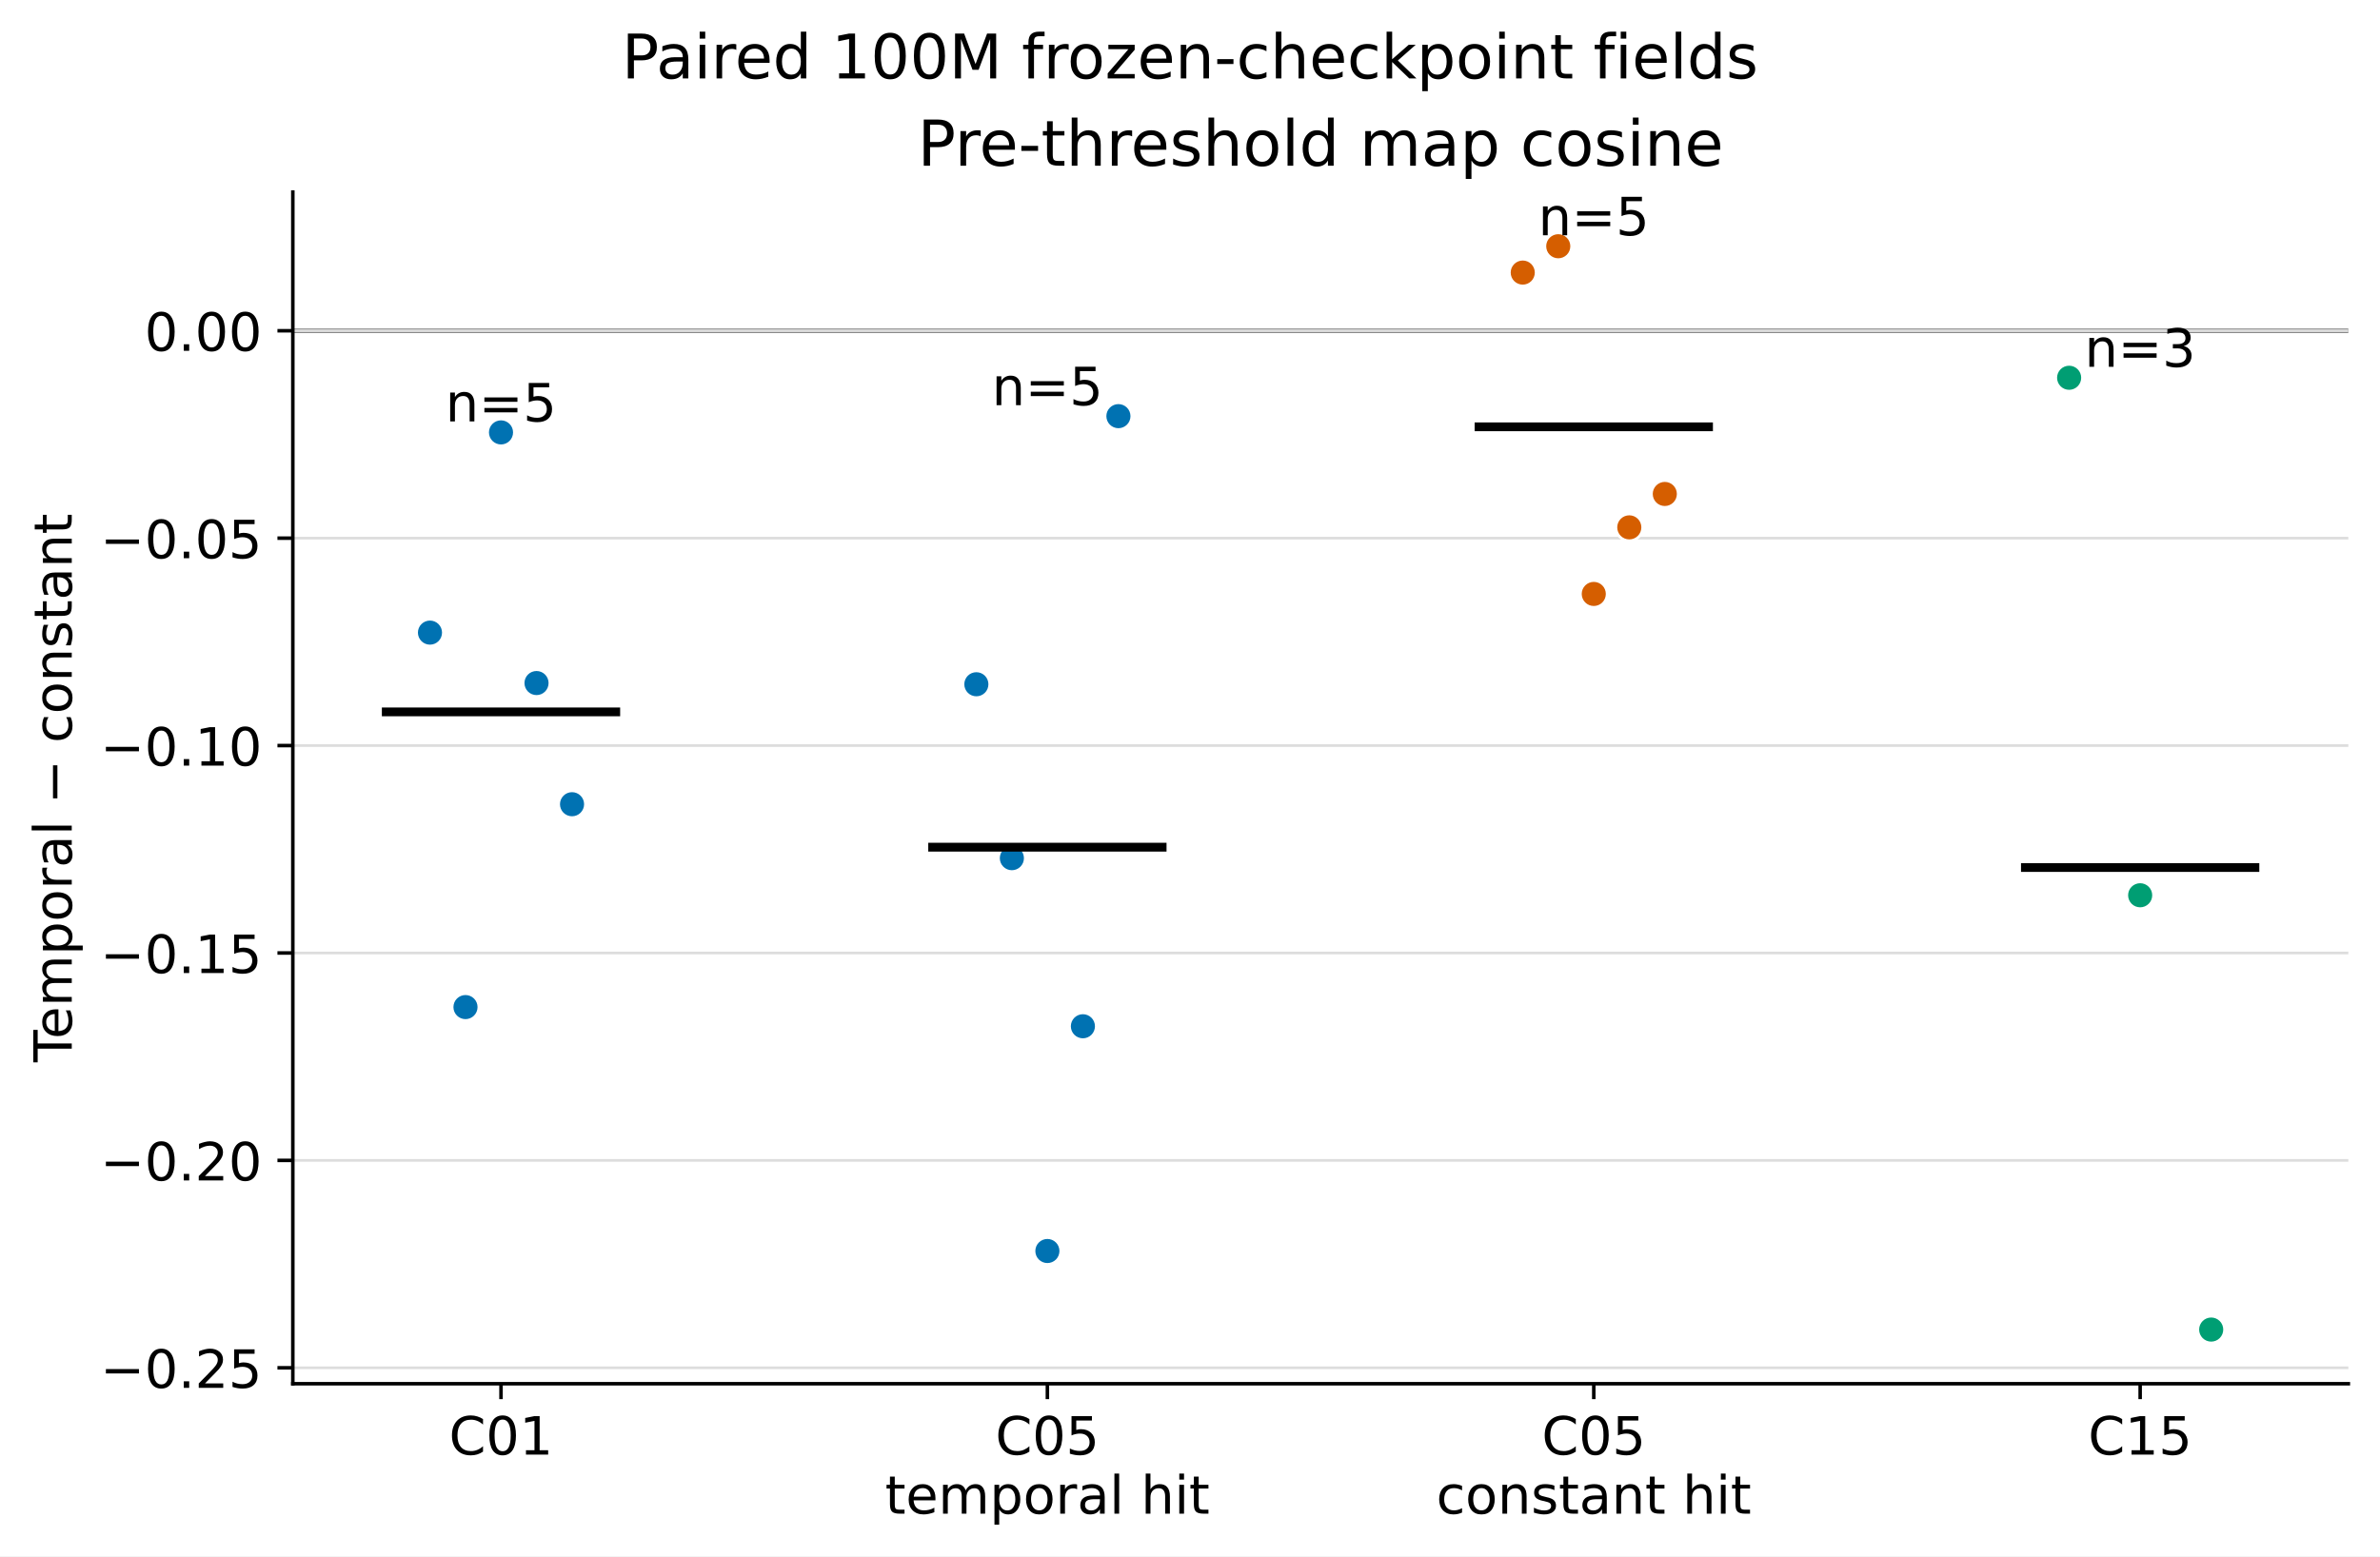
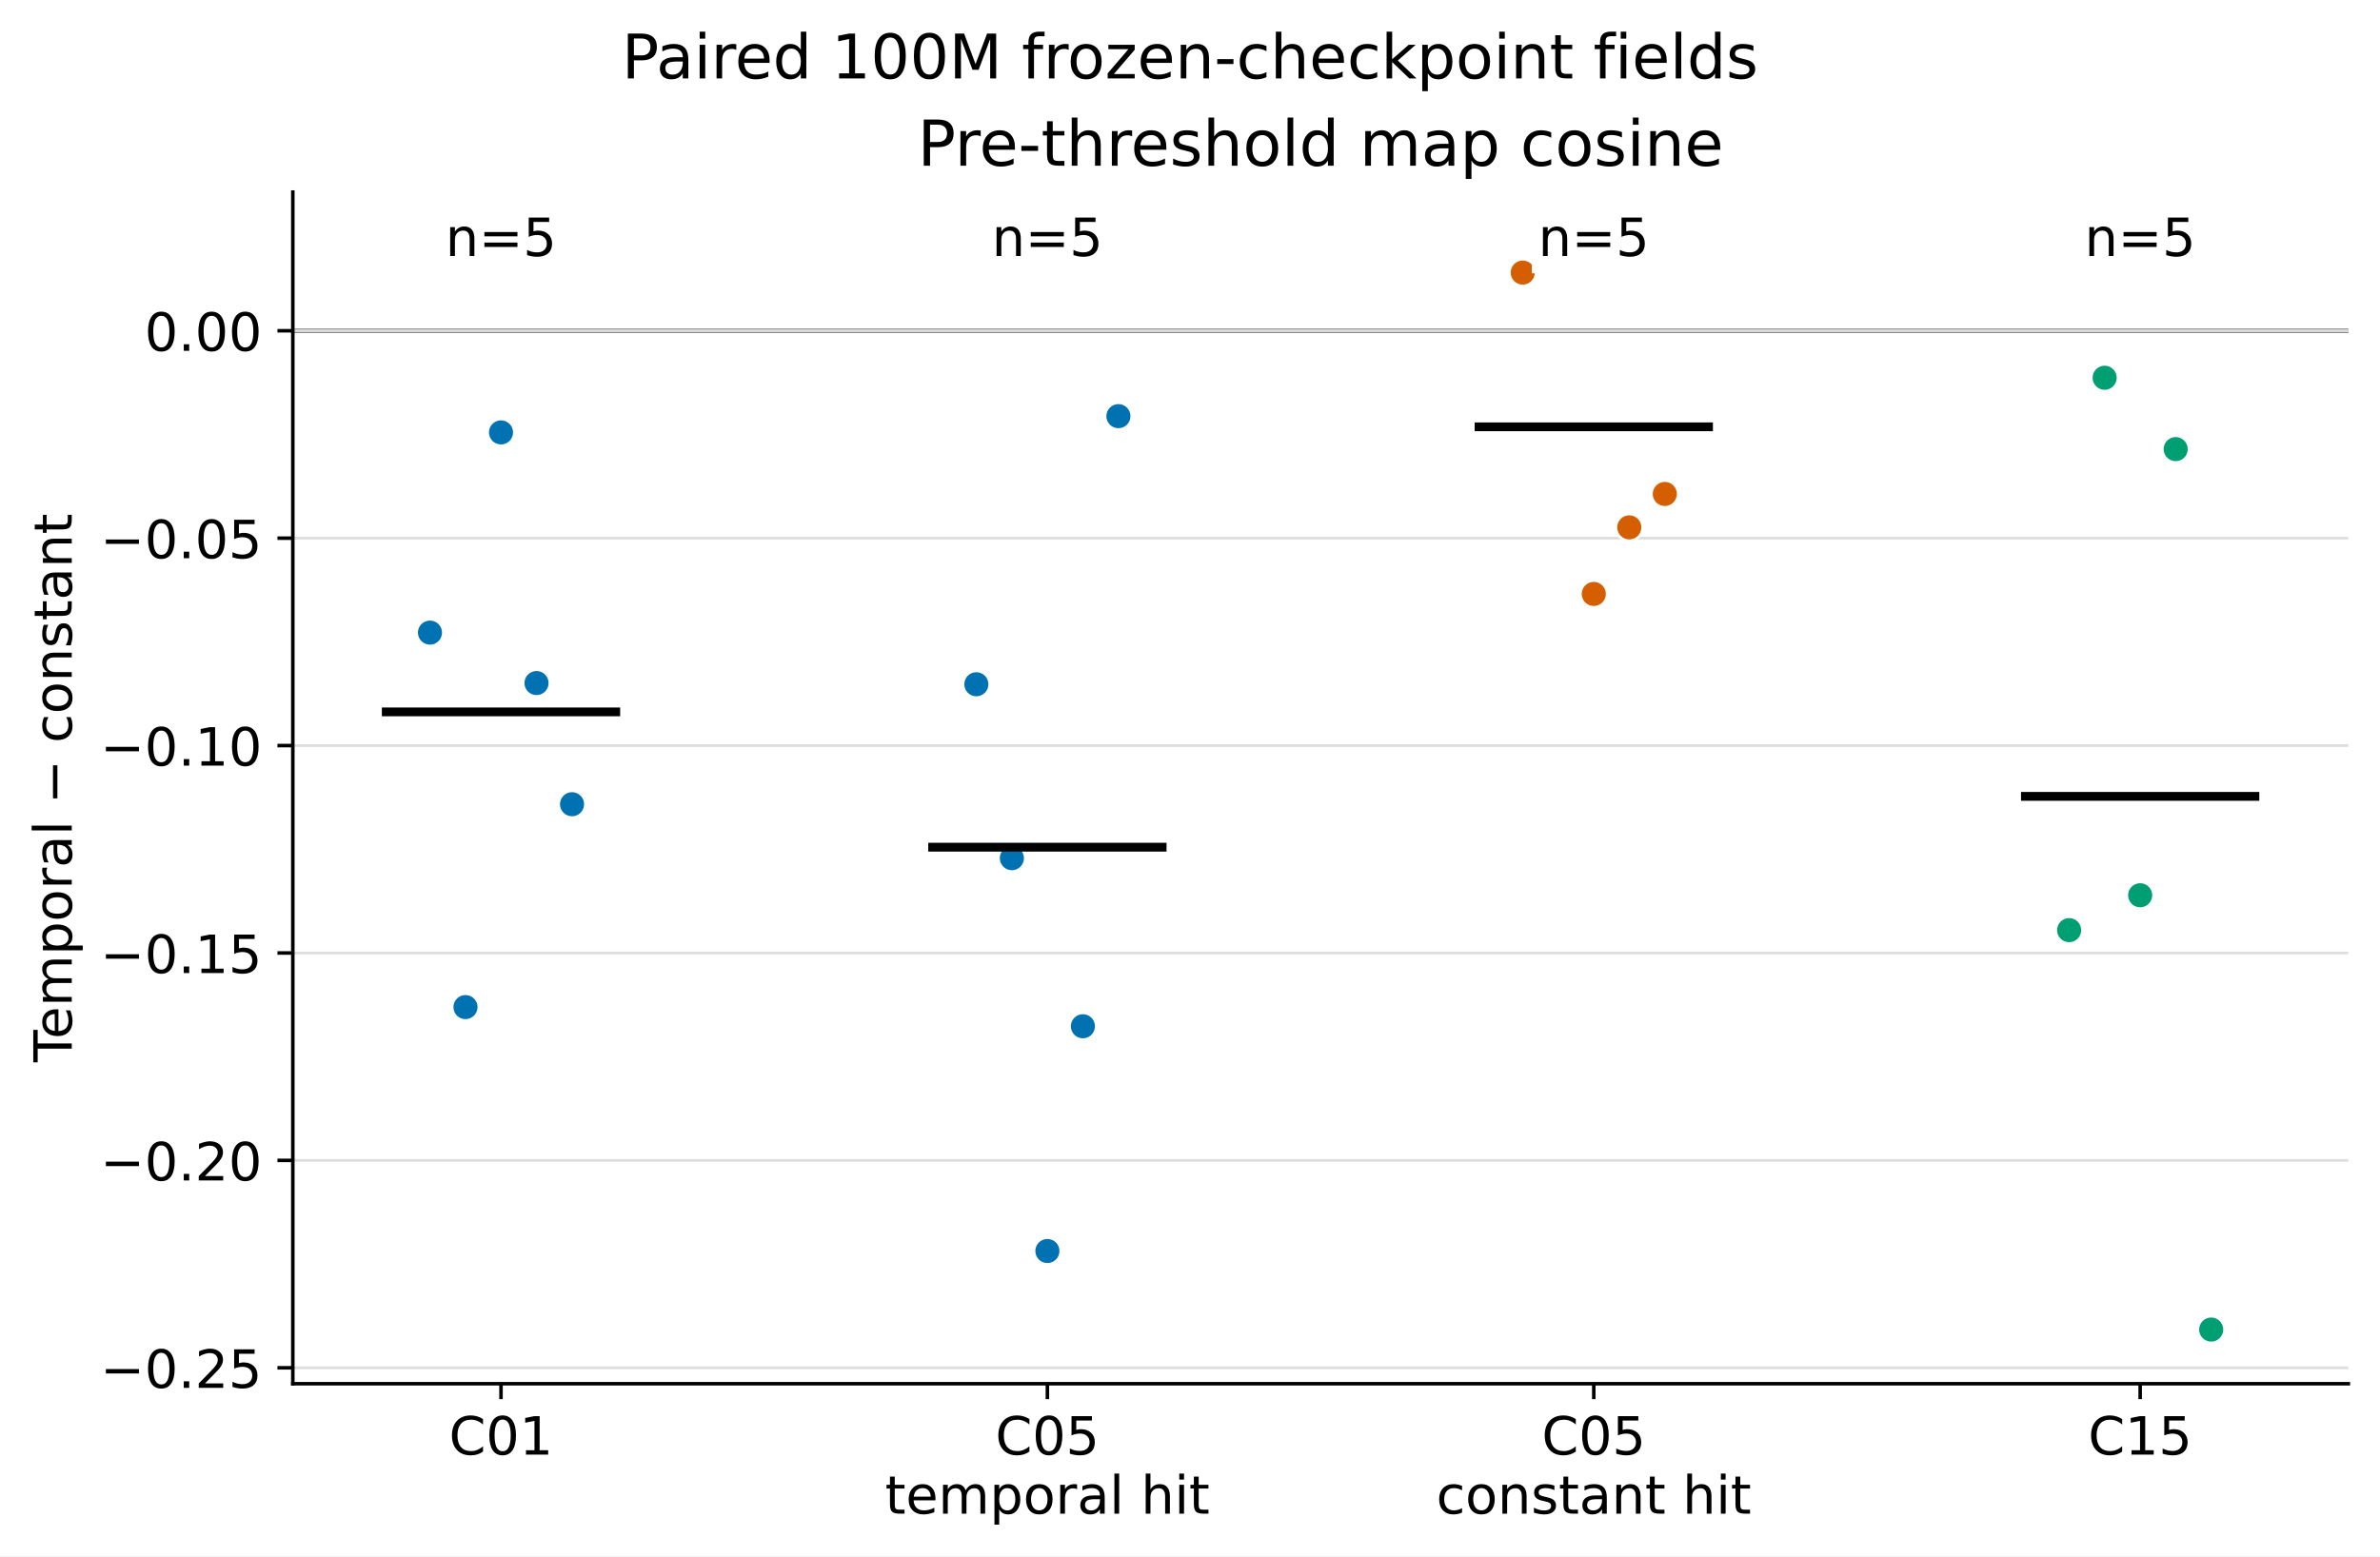
<svg xmlns="http://www.w3.org/2000/svg" xmlns:xlink="http://www.w3.org/1999/xlink" width="541.2pt" height="354pt" viewBox="0 0 541.2 354" version="1.1">
  <defs>
    <style type="text/css">*{stroke-linejoin: round; stroke-linecap: butt}</style>
  </defs>
  <g id="figure_1">
    <g id="patch_1">
      <path d="M 0 354 L 541.2 354 L 541.2 0 L 0 0 z " style="fill: #ffffff" />
    </g>
    <g id="axes_1">
      <g id="patch_2">
        <path d="M 66.588 314.748 L 534 314.748 L 534 43.692 L 66.588 43.692 z " style="fill: #ffffff" />
      </g>
      <g id="line2d_1">
        <path d="M 66.588 75.237 L 534 75.237 " clip-path="url(#p8e135d89f8)" style="fill: none; stroke: #777777; stroke-linecap: square" />
      </g>
      <g id="matplotlib.axis_1">
        <g id="xtick_1">
          <g id="line2d_2">
            <defs>
              <path id="mef62edf60f" d="M 0 0 L 0 3.5 " style="stroke: #000000; stroke-width: 0.8" />
            </defs>
            <g>
              <use xlink:href="#mef62edf60f" x="113.926" y="314.748" style="stroke: #000000; stroke-width: 0.8" />
            </g>
          </g>
          <g id="text_1">
            <text style="font-size: 12px; font-family: 'DejaVu Sans'; text-anchor: middle" x="113.926" y="330.867" transform="rotate(-0 113.9256 330.8665)">C01</text>
          </g>
        </g>
        <g id="xtick_2">
          <g id="line2d_3">
            <g>
              <use xlink:href="#mef62edf60f" x="238.171" y="314.748" style="stroke: #000000; stroke-width: 0.8" />
            </g>
          </g>
          <g id="text_2">
            <text style="font-size: 12px; font-family: 'DejaVu Sans'" transform="translate(226.3464 330.8665)">C05</text>
            <text style="font-size: 12px; font-family: 'DejaVu Sans'" transform="translate(201.2636 344.3039)">temporal hit</text>
          </g>
        </g>
        <g id="xtick_3">
          <g id="line2d_4">
            <g>
              <use xlink:href="#mef62edf60f" x="362.417" y="314.748" style="stroke: #000000; stroke-width: 0.8" />
            </g>
          </g>
          <g id="text_3">
            <text style="font-size: 12px; font-family: 'DejaVu Sans'" transform="translate(350.5919 330.8665)">C05</text>
            <text style="font-size: 12px; font-family: 'DejaVu Sans'" transform="translate(326.6059 344.3039)">constant hit</text>
          </g>
        </g>
        <g id="xtick_4">
          <g id="line2d_5">
            <g>
              <use xlink:href="#mef62edf60f" x="486.662" y="314.748" style="stroke: #000000; stroke-width: 0.8" />
            </g>
          </g>
          <g id="text_4">
            <text style="font-size: 12px; font-family: 'DejaVu Sans'; text-anchor: middle" x="486.662" y="330.867" transform="rotate(-0 486.662 330.8665)">C15</text>
          </g>
        </g>
      </g>
      <g id="matplotlib.axis_2">
        <g id="ytick_1">
          <g id="line2d_6">
            <path d="M 66.588 311.124 L 534 311.124 " clip-path="url(#p8e135d89f8)" style="fill: none; stroke: #dddddd; stroke-width: 0.6; stroke-linecap: square" />
          </g>
          <g id="line2d_7">
            <defs>
              <path id="md314a975cc" d="M 0 0 L -3.5 0 " style="stroke: #000000; stroke-width: 0.8" />
            </defs>
            <g>
              <use xlink:href="#md314a975cc" x="66.588" y="311.124" style="stroke: #000000; stroke-width: 0.8" />
            </g>
          </g>
          <g id="text_5">
            <text style="font-size: 12px; font-family: 'DejaVu Sans'; text-anchor: end" x="59.588" y="315.683" transform="rotate(-0 59.58812 315.683)">−0.25</text>
          </g>
        </g>
        <g id="ytick_2">
          <g id="line2d_8">
            <path d="M 66.588 263.946 L 534 263.946 " clip-path="url(#p8e135d89f8)" style="fill: none; stroke: #dddddd; stroke-width: 0.6; stroke-linecap: square" />
          </g>
          <g id="line2d_9">
            <g>
              <use xlink:href="#md314a975cc" x="66.588" y="263.946" style="stroke: #000000; stroke-width: 0.8" />
            </g>
          </g>
          <g id="text_6">
            <text style="font-size: 12px; font-family: 'DejaVu Sans'; text-anchor: end" x="59.588" y="268.506" transform="rotate(-0 59.58812 268.5056)">−0.20</text>
          </g>
        </g>
        <g id="ytick_3">
          <g id="line2d_10">
            <path d="M 66.588 216.769 L 534 216.769 " clip-path="url(#p8e135d89f8)" style="fill: none; stroke: #dddddd; stroke-width: 0.6; stroke-linecap: square" />
          </g>
          <g id="line2d_11">
            <g>
              <use xlink:href="#md314a975cc" x="66.588" y="216.769" style="stroke: #000000; stroke-width: 0.8" />
            </g>
          </g>
          <g id="text_7">
            <text style="font-size: 12px; font-family: 'DejaVu Sans'; text-anchor: end" x="59.588" y="221.328" transform="rotate(-0 59.58812 221.3281)">−0.15</text>
          </g>
        </g>
        <g id="ytick_4">
          <g id="line2d_12">
            <path d="M 66.588 169.592 L 534 169.592 " clip-path="url(#p8e135d89f8)" style="fill: none; stroke: #dddddd; stroke-width: 0.6; stroke-linecap: square" />
          </g>
          <g id="line2d_13">
            <g>
              <use xlink:href="#md314a975cc" x="66.588" y="169.592" style="stroke: #000000; stroke-width: 0.8" />
            </g>
          </g>
          <g id="text_8">
            <text style="font-size: 12px; font-family: 'DejaVu Sans'; text-anchor: end" x="59.588" y="174.151" transform="rotate(-0 59.58812 174.1506)">−0.10</text>
          </g>
        </g>
        <g id="ytick_5">
          <g id="line2d_14">
            <path d="M 66.588 122.414 L 534 122.414 " clip-path="url(#p8e135d89f8)" style="fill: none; stroke: #dddddd; stroke-width: 0.6; stroke-linecap: square" />
          </g>
          <g id="line2d_15">
            <g>
              <use xlink:href="#md314a975cc" x="66.588" y="122.414" style="stroke: #000000; stroke-width: 0.8" />
            </g>
          </g>
          <g id="text_9">
            <text style="font-size: 12px; font-family: 'DejaVu Sans'; text-anchor: end" x="59.588" y="126.973" transform="rotate(-0 59.58812 126.9732)">−0.05</text>
          </g>
        </g>
        <g id="ytick_6">
          <g id="line2d_16">
            <path d="M 66.588 75.237 L 534 75.237 " clip-path="url(#p8e135d89f8)" style="fill: none; stroke: #dddddd; stroke-width: 0.6; stroke-linecap: square" />
          </g>
          <g id="line2d_17">
            <g>
              <use xlink:href="#md314a975cc" x="66.588" y="75.237" style="stroke: #000000; stroke-width: 0.8" />
            </g>
          </g>
          <g id="text_10">
            <text style="font-size: 12px; font-family: 'DejaVu Sans'; text-anchor: end" x="59.588" y="79.796" transform="rotate(-0 59.58812 79.79572)">0.00</text>
          </g>
        </g>
        <g id="text_11">
          <text style="font-size: 12px; font-family: 'DejaVu Sans'; text-anchor: middle" x="16.318" y="179.22" transform="rotate(-90 16.31812 179.22)">Temporal − constant</text>
        </g>
      </g>
      <g id="PathCollection_1">
        <defs>
          <path id="m5cb1fc6b8b" d="M 0 3.041 C 0.807 3.041 1.58 2.721 2.151 2.151 C 2.721 1.58 3.041 0.807 3.041 0 C 3.041 -0.807 2.721 -1.58 2.151 -2.151 C 1.58 -2.721 0.807 -3.041 0 -3.041 C -0.807 -3.041 -1.58 -2.721 -2.151 -2.151 C -2.721 -1.58 -3.041 -0.807 -3.041 0 C -3.041 0.807 -2.721 1.58 -2.151 2.151 C -1.58 2.721 -0.807 3.041 0 3.041 z " style="stroke: #ffffff; stroke-width: 0.6" />
        </defs>
        <g clip-path="url(#p8e135d89f8)">
          <use xlink:href="#m5cb1fc6b8b" x="97.774" y="143.897" style="fill: #0072b2; stroke: #ffffff; stroke-width: 0.6" />
          <use xlink:href="#m5cb1fc6b8b" x="105.85" y="229.075" style="fill: #0072b2; stroke: #ffffff; stroke-width: 0.6" />
          <use xlink:href="#m5cb1fc6b8b" x="113.926" y="98.356" style="fill: #0072b2; stroke: #ffffff; stroke-width: 0.6" />
          <use xlink:href="#m5cb1fc6b8b" x="122.002" y="155.369" style="fill: #0072b2; stroke: #ffffff; stroke-width: 0.6" />
          <use xlink:href="#m5cb1fc6b8b" x="130.078" y="182.931" style="fill: #0072b2; stroke: #ffffff; stroke-width: 0.6" />
        </g>
      </g>
      <g id="PathCollection_2">
        <g clip-path="url(#p8e135d89f8)">
          <use xlink:href="#m5cb1fc6b8b" x="222.019" y="155.643" style="fill: #0072b2; stroke: #ffffff; stroke-width: 0.6" />
          <use xlink:href="#m5cb1fc6b8b" x="230.095" y="195.204" style="fill: #0072b2; stroke: #ffffff; stroke-width: 0.6" />
          <use xlink:href="#m5cb1fc6b8b" x="238.171" y="284.559" style="fill: #0072b2; stroke: #ffffff; stroke-width: 0.6" />
          <use xlink:href="#m5cb1fc6b8b" x="246.247" y="233.437" style="fill: #0072b2; stroke: #ffffff; stroke-width: 0.6" />
          <use xlink:href="#m5cb1fc6b8b" x="254.323" y="94.66" style="fill: #0072b2; stroke: #ffffff; stroke-width: 0.6" />
        </g>
      </g>
      <g id="PathCollection_3">
        <defs>
          <path id="m7949819f37" d="M 0 3.041 C 0.807 3.041 1.58 2.721 2.151 2.151 C 2.721 1.58 3.041 0.807 3.041 0 C 3.041 -0.807 2.721 -1.58 2.151 -2.151 C 1.58 -2.721 0.807 -3.041 0 -3.041 C -0.807 -3.041 -1.58 -2.721 -2.151 -2.151 C -2.721 -1.58 -3.041 -0.807 -3.041 0 C -3.041 0.807 -2.721 1.58 -2.151 2.151 C -1.58 2.721 -0.807 3.041 0 3.041 z " style="stroke: #ffffff; stroke-width: 0.6" />
        </defs>
        <g clip-path="url(#p8e135d89f8)">
          <use xlink:href="#m7949819f37" x="346.265" y="62.001" style="fill: #d55e00; stroke: #ffffff; stroke-width: 0.6" />
          <use xlink:href="#m7949819f37" x="354.341" y="56.012" style="fill: #d55e00; stroke: #ffffff; stroke-width: 0.6" />
          <use xlink:href="#m7949819f37" x="362.417" y="135.099" style="fill: #d55e00; stroke: #ffffff; stroke-width: 0.6" />
          <use xlink:href="#m7949819f37" x="370.493" y="119.955" style="fill: #d55e00; stroke: #ffffff; stroke-width: 0.6" />
          <use xlink:href="#m7949819f37" x="378.568" y="112.357" style="fill: #d55e00; stroke: #ffffff; stroke-width: 0.6" />
        </g>
      </g>
      <g id="PathCollection_4">
        <defs>
          <path id="mdf8f193ad5" d="M 0 3.041 C 0.807 3.041 1.58 2.721 2.151 2.151 C 2.721 1.58 3.041 0.807 3.041 0 C 3.041 -0.807 2.721 -1.58 2.151 -2.151 C 1.58 -2.721 0.807 -3.041 0 -3.041 C -0.807 -3.041 -1.58 -2.721 -2.151 -2.151 C -2.721 -1.58 -3.041 -0.807 -3.041 0 C -3.041 0.807 -2.721 1.58 -2.151 2.151 C -1.58 2.721 -0.807 3.041 0 3.041 z " style="stroke: #ffffff; stroke-width: 0.6" />
        </defs>
        <g clip-path="url(#p8e135d89f8)">
-           <use xlink:href="#mdf8f193ad5" x="470.51" y="85.927" style="fill: #009e73; stroke: #ffffff; stroke-width: 0.6" />
+           <use xlink:href="#mdf8f193ad5" x="470.51" y="211.573" style="fill: #009e73; stroke: #ffffff; stroke-width: 0.6" />
+           <use xlink:href="#mdf8f193ad5" x="478.586" y="85.927" style="fill: #009e73; stroke: #ffffff; stroke-width: 0.6" />
          <use xlink:href="#mdf8f193ad5" x="486.662" y="203.639" style="fill: #009e73; stroke: #ffffff; stroke-width: 0.6" />
+           <use xlink:href="#mdf8f193ad5" x="494.738" y="102.159" style="fill: #009e73; stroke: #ffffff; stroke-width: 0.6" />
          <use xlink:href="#mdf8f193ad5" x="502.814" y="302.428" style="fill: #009e73; stroke: #ffffff; stroke-width: 0.6" />
        </g>
      </g>
      <g id="patch_3">
        <path d="M 66.588 314.748 L 66.588 43.692 " style="fill: none; stroke: #000000; stroke-width: 0.8; stroke-linejoin: miter; stroke-linecap: square" />
      </g>
      <g id="patch_4">
        <path d="M 66.588 314.748 L 534 314.748 " style="fill: none; stroke: #000000; stroke-width: 0.8; stroke-linejoin: miter; stroke-linecap: square" />
      </g>
      <g id="line2d_18">
        <path d="M 87.834 161.926 L 140.017 161.926 " clip-path="url(#p8e135d89f8)" style="fill: none; stroke: #000000; stroke-width: 2; stroke-linecap: square" />
      </g>
      <g id="text_12">
-         <text style="font-size: 12px; font-family: 'DejaVu Sans'; text-anchor: middle" x="113.926" y="95.86" transform="rotate(-0 113.9256 95.86022)">n=5</text>
+         <g id="patch_5">
+           <path d="M 99.838 62.166 L 128.013 62.166 L 128.013 47.673 L 99.838 47.673 z " style="fill: #ffffff" />
+         </g>
+         <text style="font-size: 12px; font-family: 'DejaVu Sans'; text-anchor: middle" x="113.926" y="58.231" transform="rotate(-0 113.9256 58.23087)">n=5</text>
      </g>
      <g id="line2d_19">
        <path d="M 212.08 192.7 L 264.263 192.7 " clip-path="url(#p8e135d89f8)" style="fill: none; stroke: #000000; stroke-width: 2; stroke-linecap: square" />
      </g>
      <g id="text_13">
-         <text style="font-size: 12px; font-family: 'DejaVu Sans'; text-anchor: middle" x="238.171" y="92.164" transform="rotate(-0 238.1711 92.16429)">n=5</text>
+         <g id="patch_6">
+           <path d="M 224.083 62.166 L 252.259 62.166 L 252.259 47.673 L 224.083 47.673 z " style="fill: #ffffff" />
+         </g>
+         <text style="font-size: 12px; font-family: 'DejaVu Sans'; text-anchor: middle" x="238.171" y="58.231" transform="rotate(-0 238.1711 58.23087)">n=5</text>
      </g>
      <g id="line2d_20">
        <path d="M 336.325 97.085 L 388.508 97.085 " clip-path="url(#p8e135d89f8)" style="fill: none; stroke: #000000; stroke-width: 2; stroke-linecap: square" />
      </g>
      <g id="text_14">
-         <text style="font-size: 12px; font-family: 'DejaVu Sans'; text-anchor: middle" x="362.417" y="53.517" transform="rotate(-0 362.4165 53.51674)">n=5</text>
+         <g id="patch_7">
+           <path d="M 348.329 62.166 L 376.504 62.166 L 376.504 47.673 L 348.329 47.673 z " style="fill: #ffffff" />
+         </g>
+         <text style="font-size: 12px; font-family: 'DejaVu Sans'; text-anchor: middle" x="362.417" y="58.231" transform="rotate(-0 362.4165 58.23087)">n=5</text>
      </g>
      <g id="line2d_21">
-         <path d="M 460.57 197.331 L 512.754 197.331 " clip-path="url(#p8e135d89f8)" style="fill: none; stroke: #000000; stroke-width: 2; stroke-linecap: square" />
+         <path d="M 460.57 181.145 L 512.754 181.145 " clip-path="url(#p8e135d89f8)" style="fill: none; stroke: #000000; stroke-width: 2; stroke-linecap: square" />
      </g>
      <g id="text_15">
-         <text style="font-size: 12px; font-family: 'DejaVu Sans'; text-anchor: middle" x="486.662" y="83.431" transform="rotate(-0 486.662 83.43091)">n=3</text>
+         <g id="patch_8">
+           <path d="M 472.574 62.166 L 500.75 62.166 L 500.75 47.673 L 472.574 47.673 z " style="fill: #ffffff" />
+         </g>
+         <text style="font-size: 12px; font-family: 'DejaVu Sans'; text-anchor: middle" x="486.662" y="58.231" transform="rotate(-0 486.662 58.23087)">n=5</text>
      </g>
      <g id="text_16">
        <text style="font-size: 14.4px; font-family: 'DejaVu Sans'; text-anchor: middle" x="300.294" y="37.692" transform="rotate(-0 300.2938 37.69161)">Pre-threshold map cosine</text>
      </g>
    </g>
    <g id="text_17">
      <text style="font-size: 14px; font-family: 'DejaVu Sans'; text-anchor: middle" x="270.6" y="17.838" transform="rotate(-0 270.5998 17.83781)">Paired 100M frozen-checkpoint fields</text>
    </g>
  </g>
  <defs>
    <clipPath id="p8e135d89f8">
      <rect x="66.588" y="43.692" width="467.411" height="271.057" />
    </clipPath>
  </defs>
</svg>
